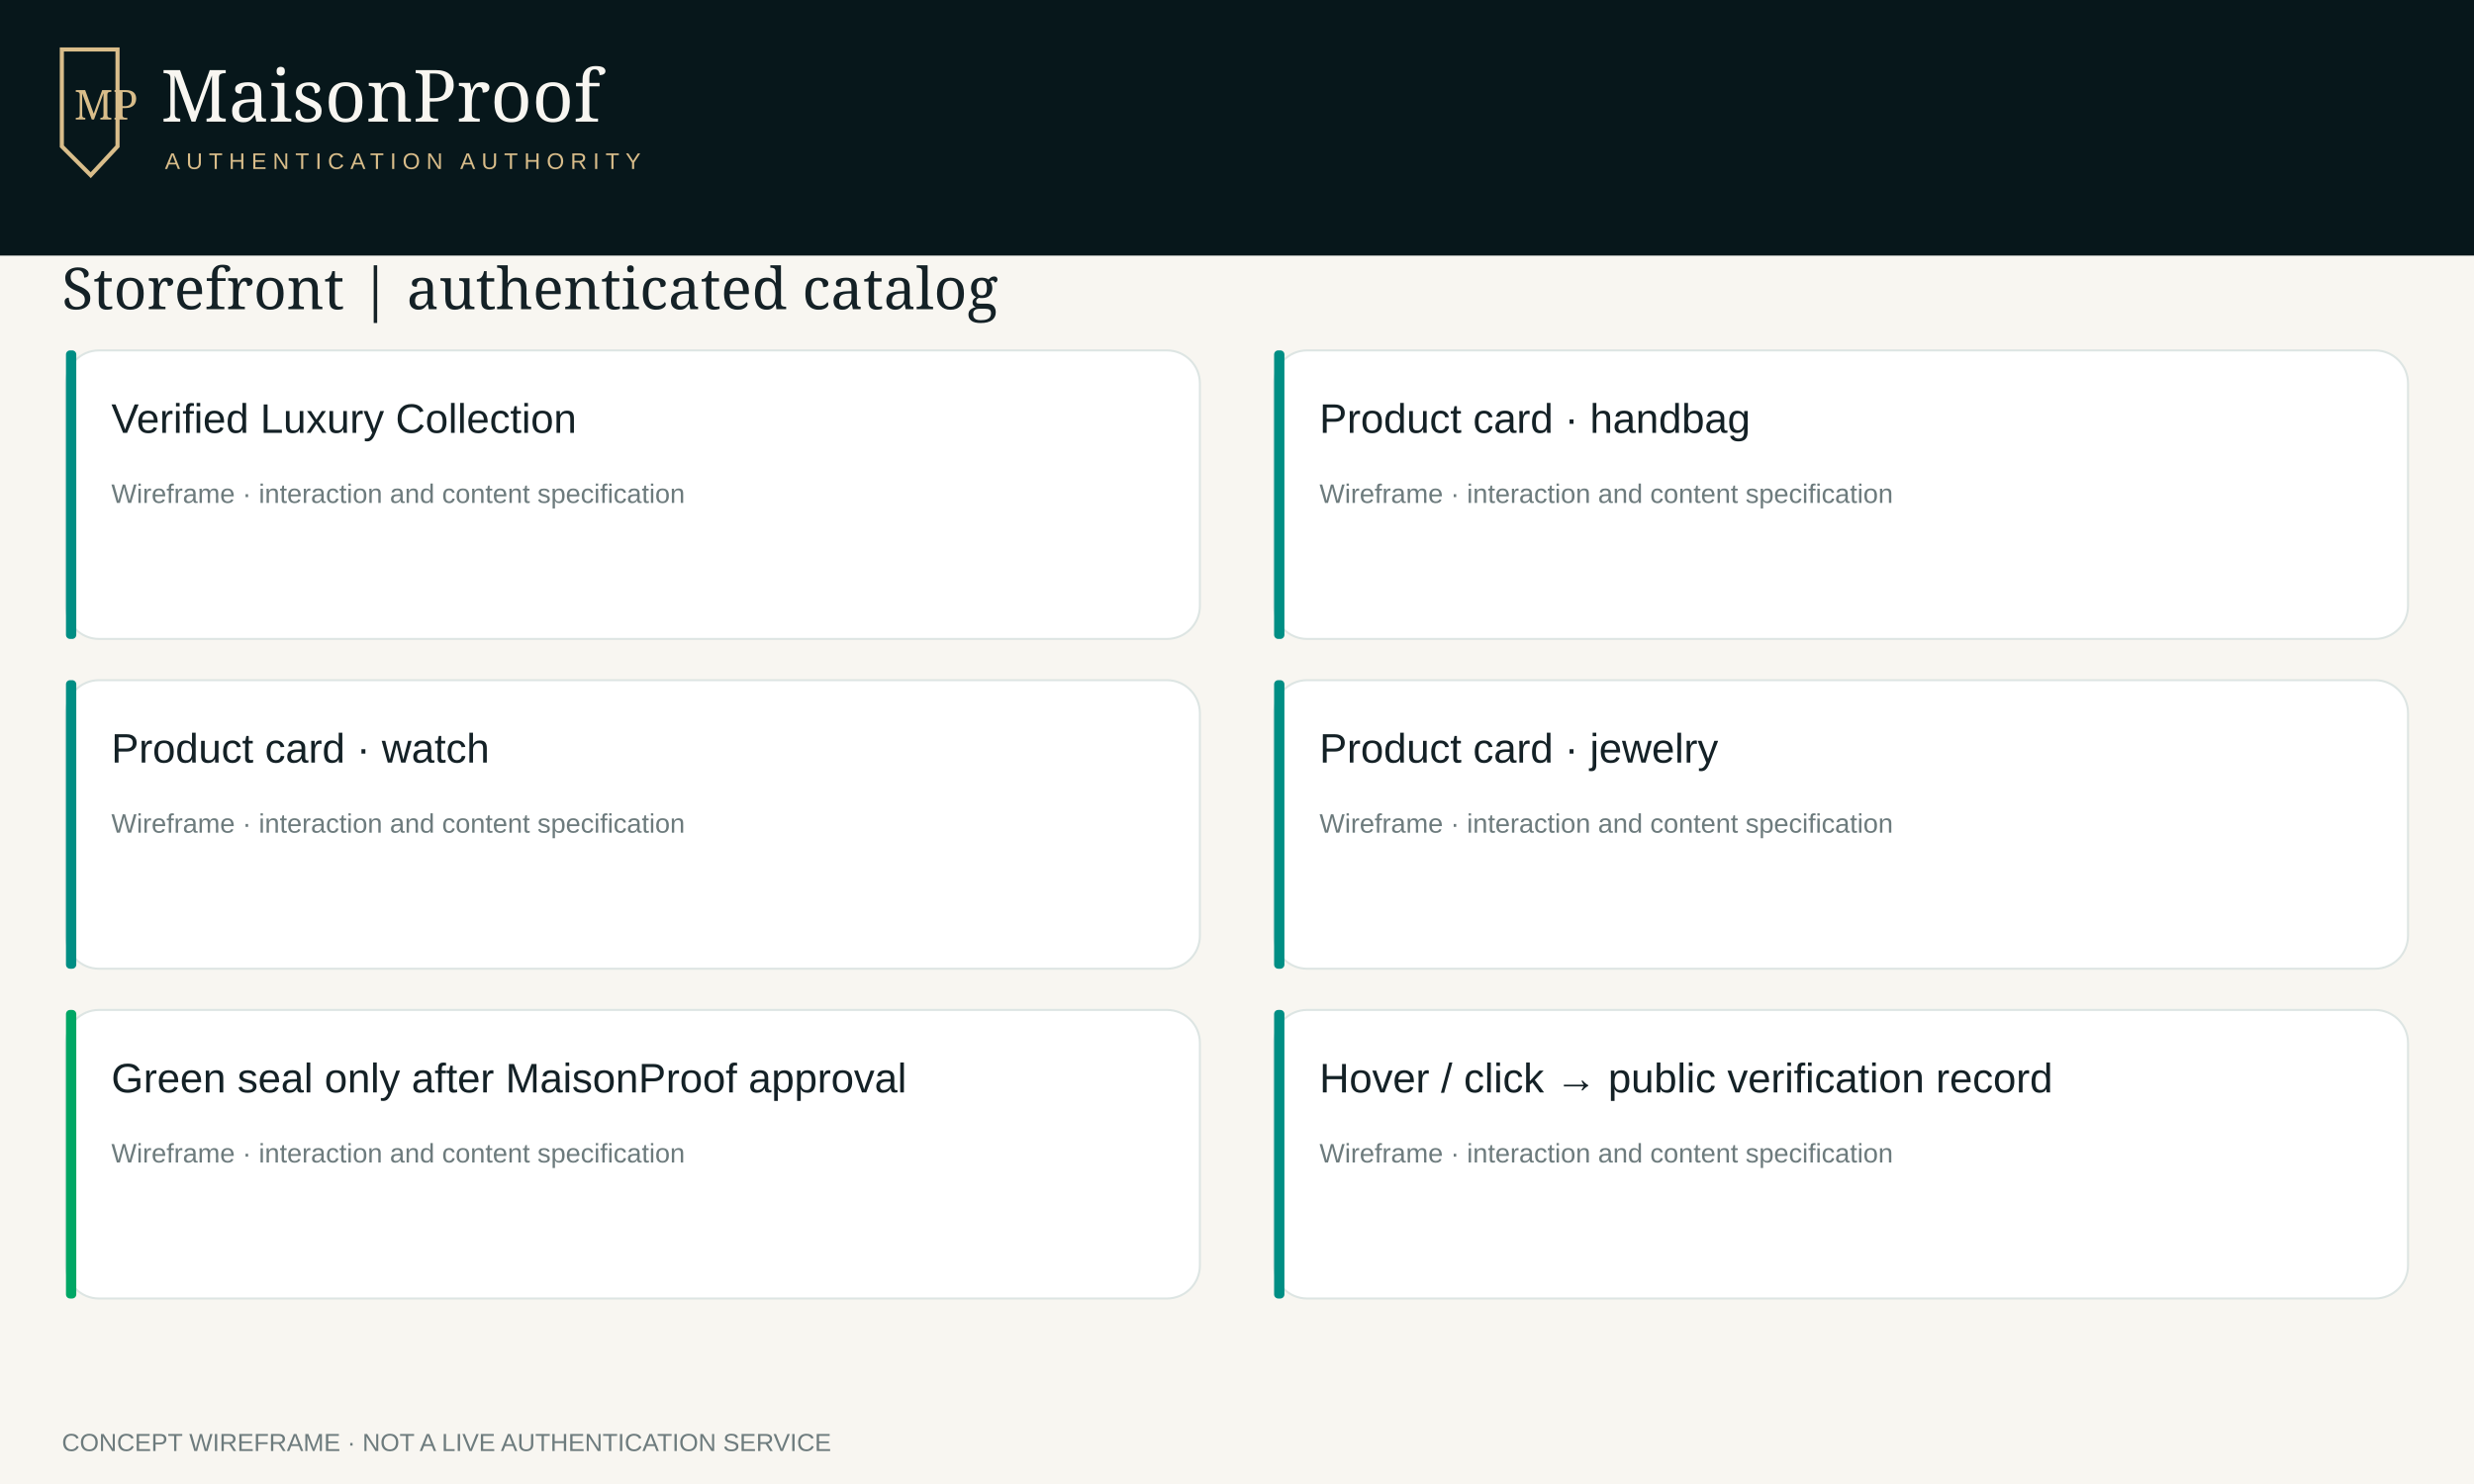
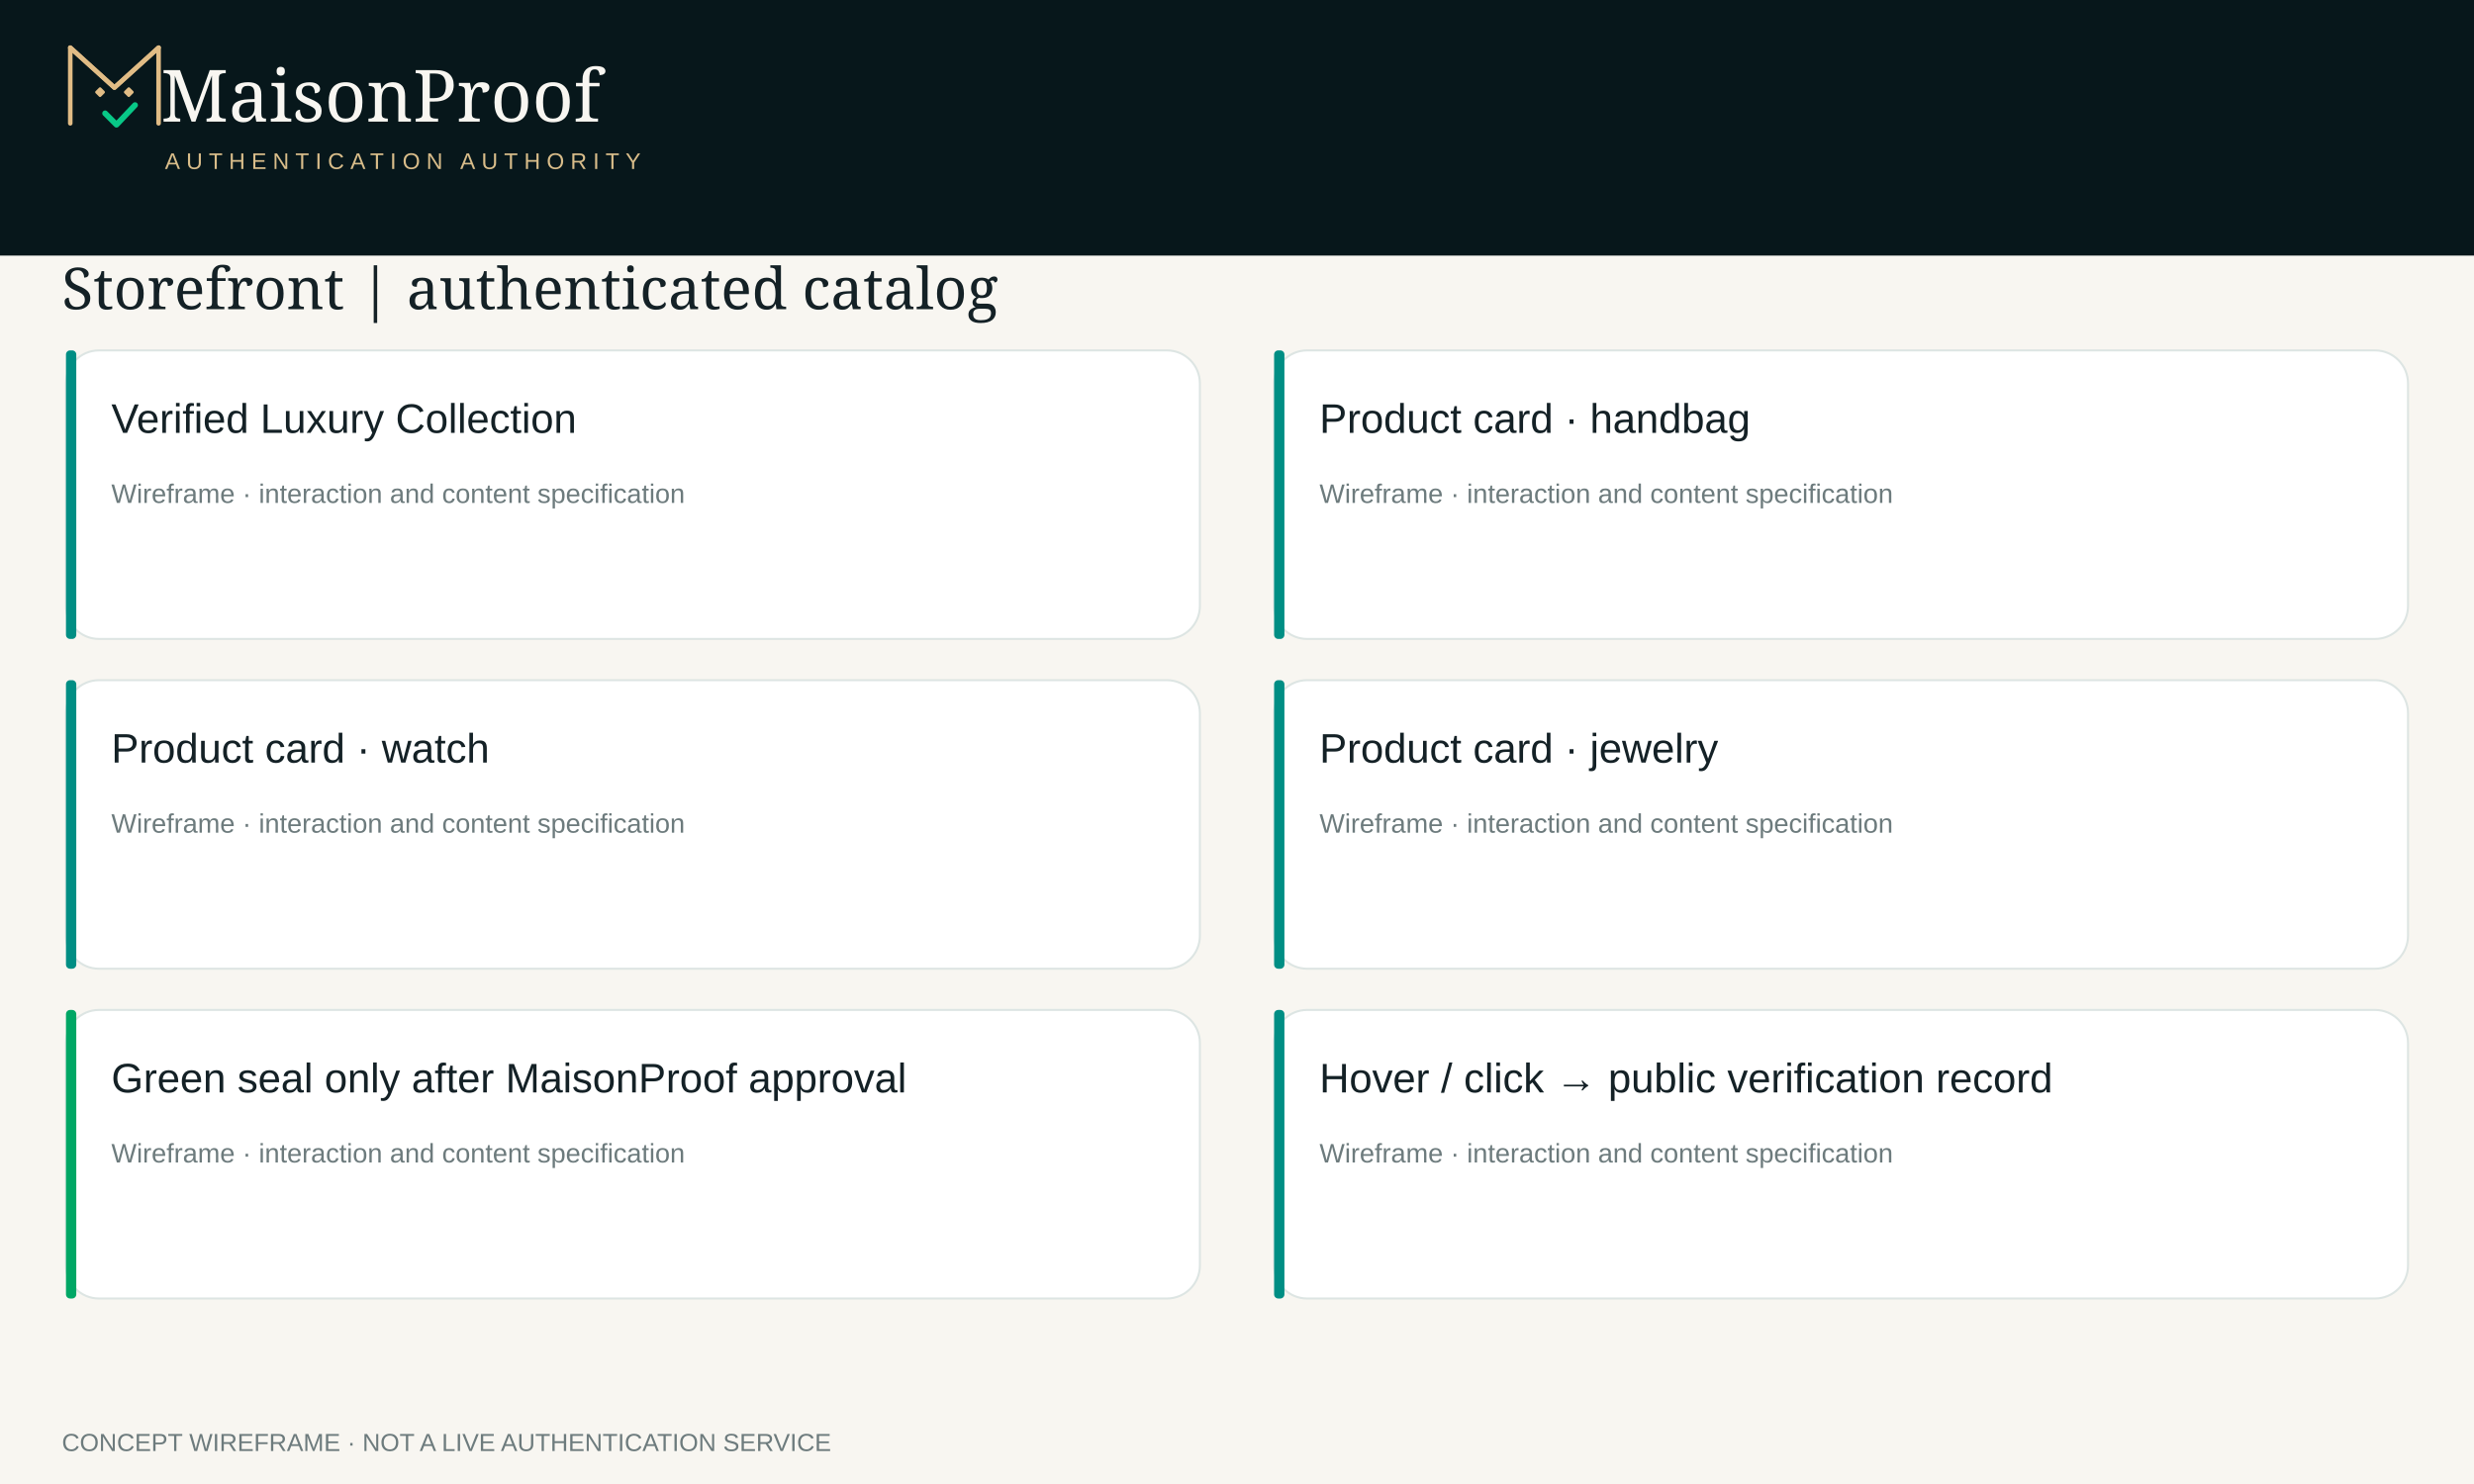
<svg xmlns="http://www.w3.org/2000/svg" width="1200" height="720" viewBox="0 0 1200 720">
  <rect width="1200" height="720" fill="#F8F6F1" />
  <rect width="1200" height="124" fill="#07171B" />
-   <path d="M30 24 L57 24 L57 71 L44 85 L30 71 Z" fill="none" stroke="#D9BD8A" stroke-width="2" />
-   <text x="36" y="58" fill="#D9BD8A" font-family="Georgia,serif" font-size="20">MP</text>
+   <g transform="translate(30 17) scale(.34)" fill="none" stroke="#E1BC85" stroke-width="6.5" stroke-linecap="round" stroke-linejoin="round">
+     <path d="M12 126 V18 L75 75 L138 18 V126" />
+     <path d="M12 18 L75 75 L138 18" />
+   </g>
+   <g transform="translate(30 17) scale(.34)" fill="#E1BC85">
+     <rect x="49" y="76" width="11" height="11" rx="2" transform="rotate(45 54.5 81.5)" />
+     <rect x="90" y="76" width="11" height="11" rx="2" transform="rotate(45 95.5 81.5)" />
+   </g>
+   <path d="M51 55 l5.5 5.5 9-9.5" fill="none" stroke="#08C887" stroke-width="2.8" stroke-linecap="round" stroke-linejoin="round" />
  <text x="78" y="59" fill="#F8F6F1" font-family="Georgia,serif" font-size="35">MaisonProof</text>
  <text x="80" y="82" fill="#D9BD8A" font-family="Arial,sans-serif" letter-spacing="3" font-size="11">AUTHENTICATION AUTHORITY</text>
  <text x="30" y="150" fill="#142126" font-family="Georgia,serif" font-size="28">Storefront | authenticated catalog</text>
  <rect x="32" y="170" width="550" height="140" rx="16" fill="#FFFFFF" stroke="#DDE5E3" />
  <rect x="32" y="170" width="5" height="140" rx="2" fill="#008E84" />
  <text x="54" y="210" fill="#142126" font-size="20" font-family="Arial,sans-serif">Verified Luxury Collection</text>
  <text x="54" y="244" fill="#6D7B7D" font-size="13" font-family="Arial,sans-serif">Wireframe · interaction and content specification</text>
  <rect x="618" y="170" width="550" height="140" rx="16" fill="#FFFFFF" stroke="#DDE5E3" />
  <rect x="618" y="170" width="5" height="140" rx="2" fill="#008E84" />
  <text x="640" y="210" fill="#142126" font-size="20" font-family="Arial,sans-serif">Product card · handbag</text>
  <text x="640" y="244" fill="#6D7B7D" font-size="13" font-family="Arial,sans-serif">Wireframe · interaction and content specification</text>
  <rect x="32" y="330" width="550" height="140" rx="16" fill="#FFFFFF" stroke="#DDE5E3" />
  <rect x="32" y="330" width="5" height="140" rx="2" fill="#008E84" />
  <text x="54" y="370" fill="#142126" font-size="20" font-family="Arial,sans-serif">Product card · watch</text>
  <text x="54" y="404" fill="#6D7B7D" font-size="13" font-family="Arial,sans-serif">Wireframe · interaction and content specification</text>
  <rect x="618" y="330" width="550" height="140" rx="16" fill="#FFFFFF" stroke="#DDE5E3" />
  <rect x="618" y="330" width="5" height="140" rx="2" fill="#008E84" />
  <text x="640" y="370" fill="#142126" font-size="20" font-family="Arial,sans-serif">Product card · jewelry</text>
  <text x="640" y="404" fill="#6D7B7D" font-size="13" font-family="Arial,sans-serif">Wireframe · interaction and content specification</text>
  <rect x="32" y="490" width="550" height="140" rx="16" fill="#FFFFFF" stroke="#DDE5E3" />
  <rect x="32" y="490" width="5" height="140" rx="2" fill="#00A765" />
  <text x="54" y="530" fill="#142126" font-size="20" font-family="Arial,sans-serif">Green seal only after MaisonProof approval</text>
  <text x="54" y="564" fill="#6D7B7D" font-size="13" font-family="Arial,sans-serif">Wireframe · interaction and content specification</text>
  <rect x="618" y="490" width="550" height="140" rx="16" fill="#FFFFFF" stroke="#DDE5E3" />
  <rect x="618" y="490" width="5" height="140" rx="2" fill="#008E84" />
  <text x="640" y="530" fill="#142126" font-size="20" font-family="Arial,sans-serif">Hover / click → public verification record</text>
  <text x="640" y="564" fill="#6D7B7D" font-size="13" font-family="Arial,sans-serif">Wireframe · interaction and content specification</text>
  <text x="30" y="704" fill="#6D7B7D" font-size="12" font-family="Arial,sans-serif">CONCEPT WIREFRAME · NOT A LIVE AUTHENTICATION SERVICE</text>
</svg>
